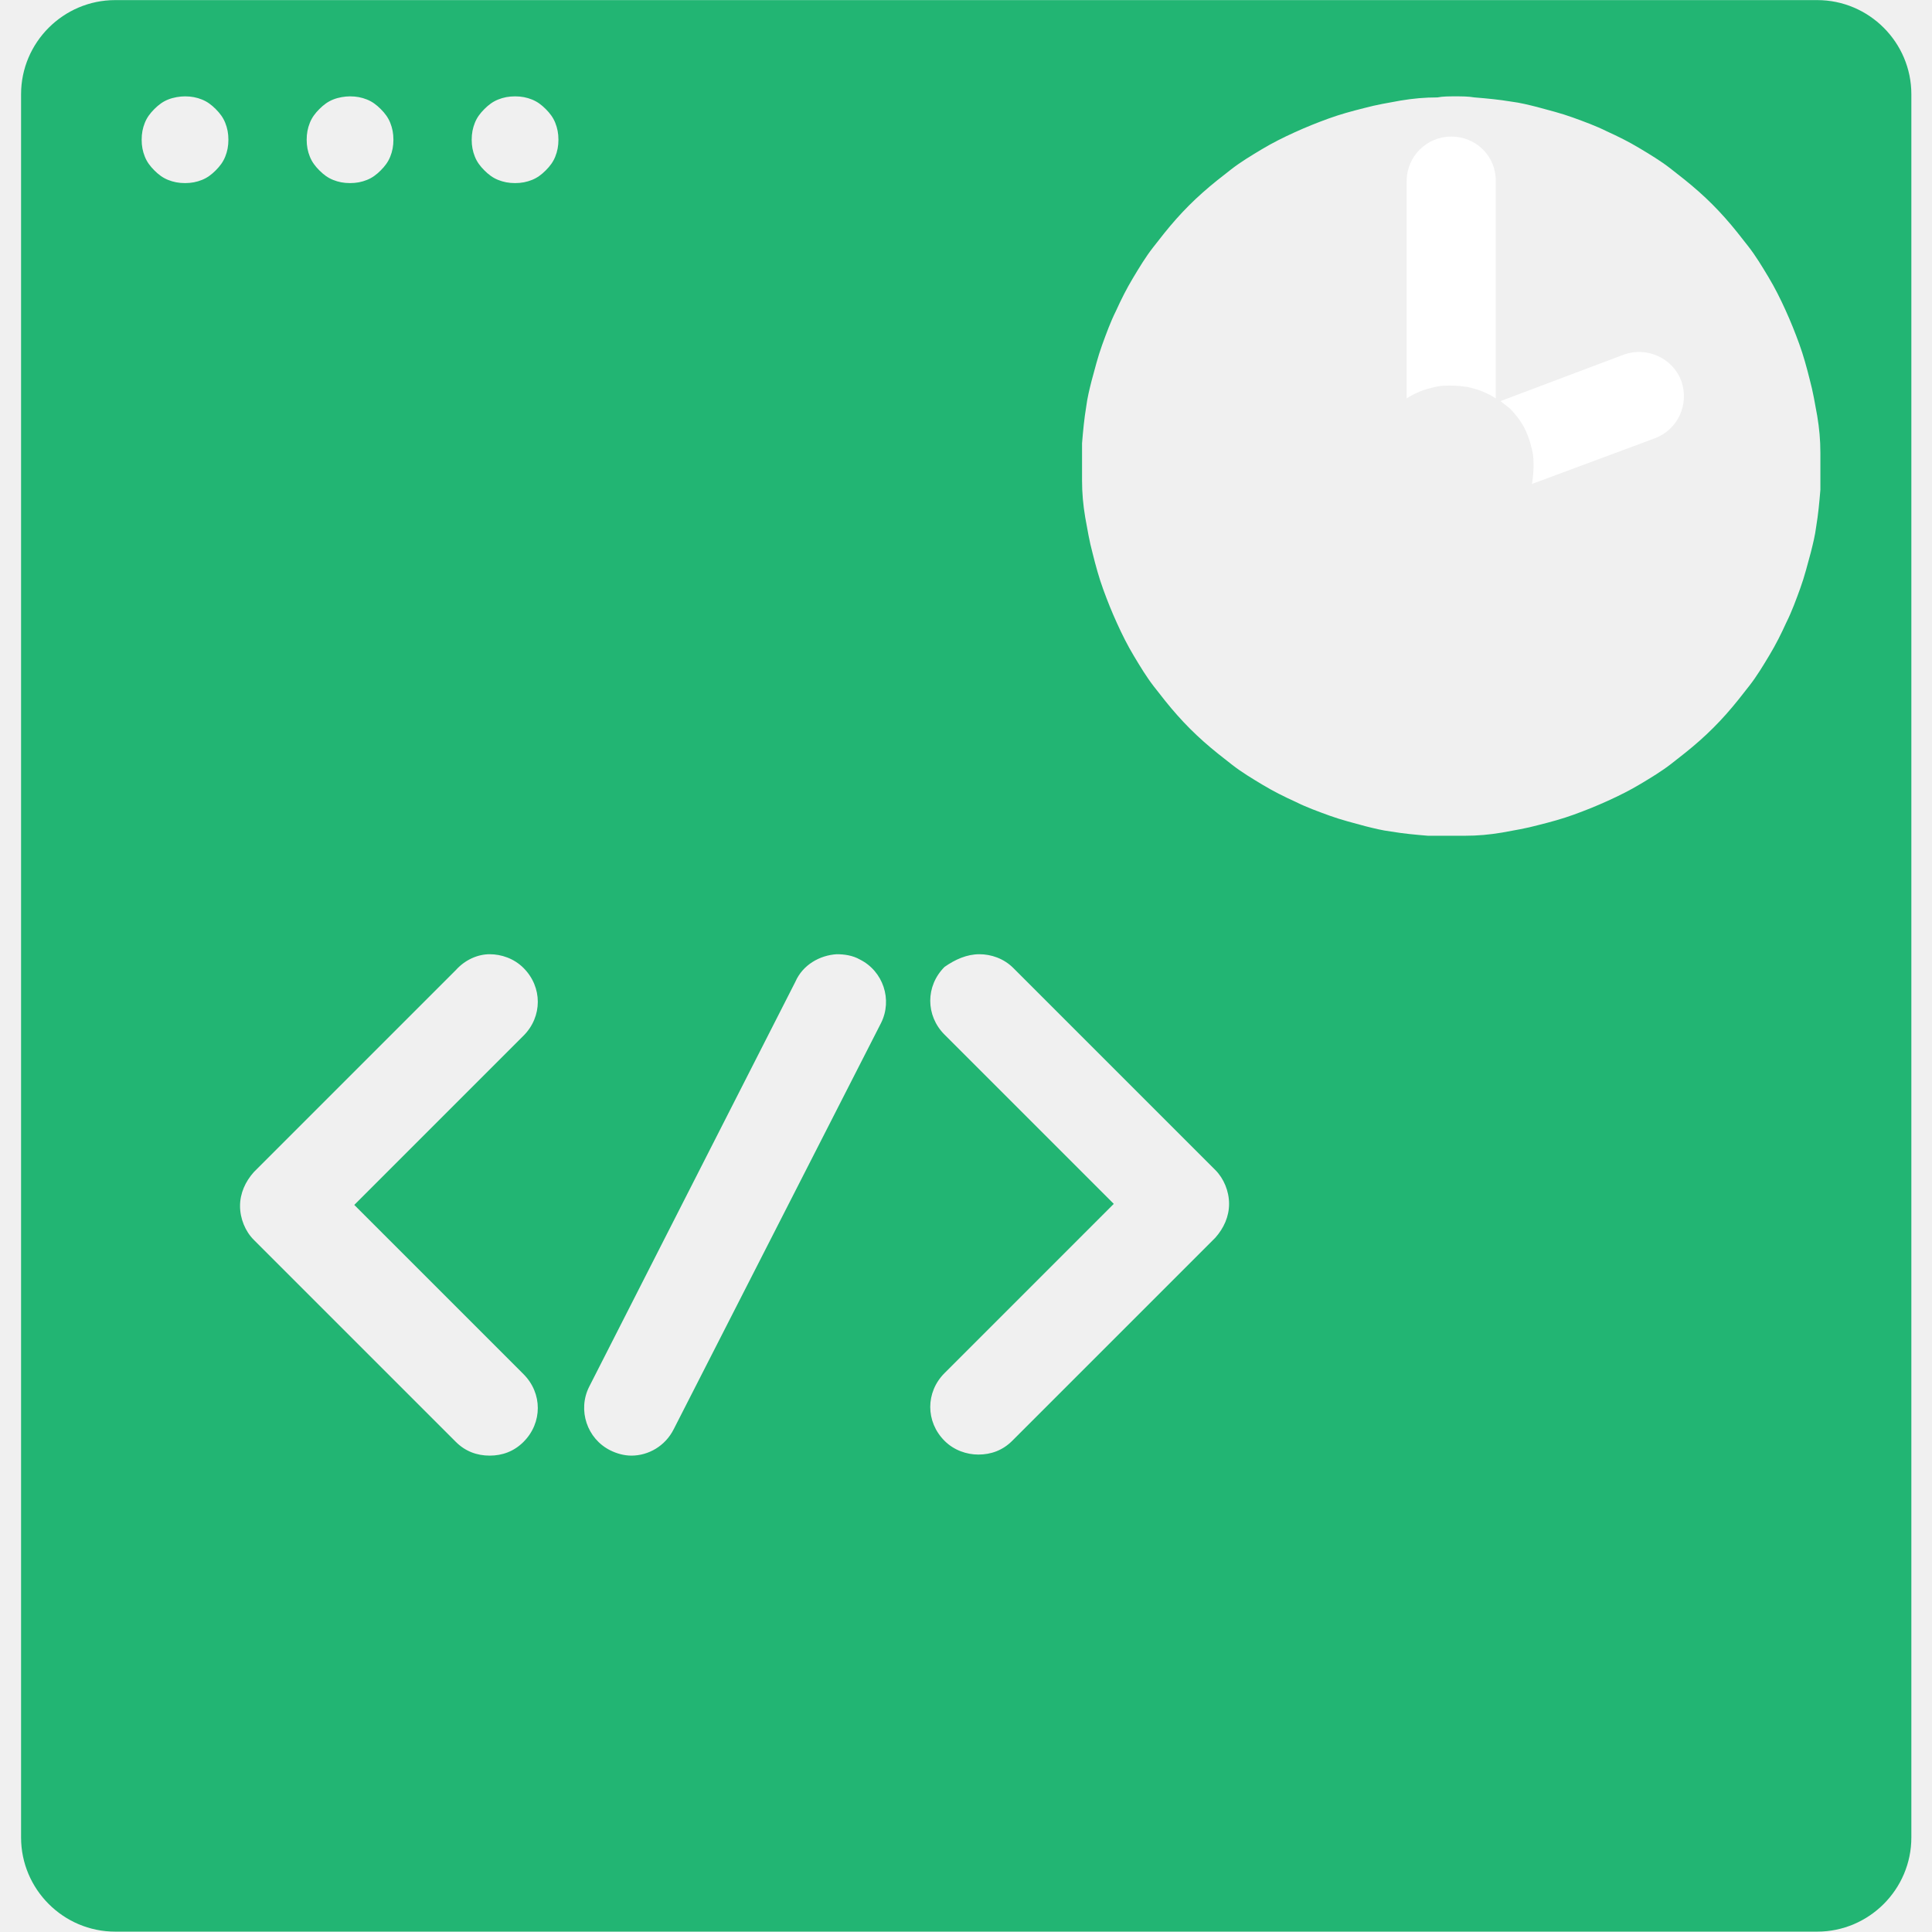
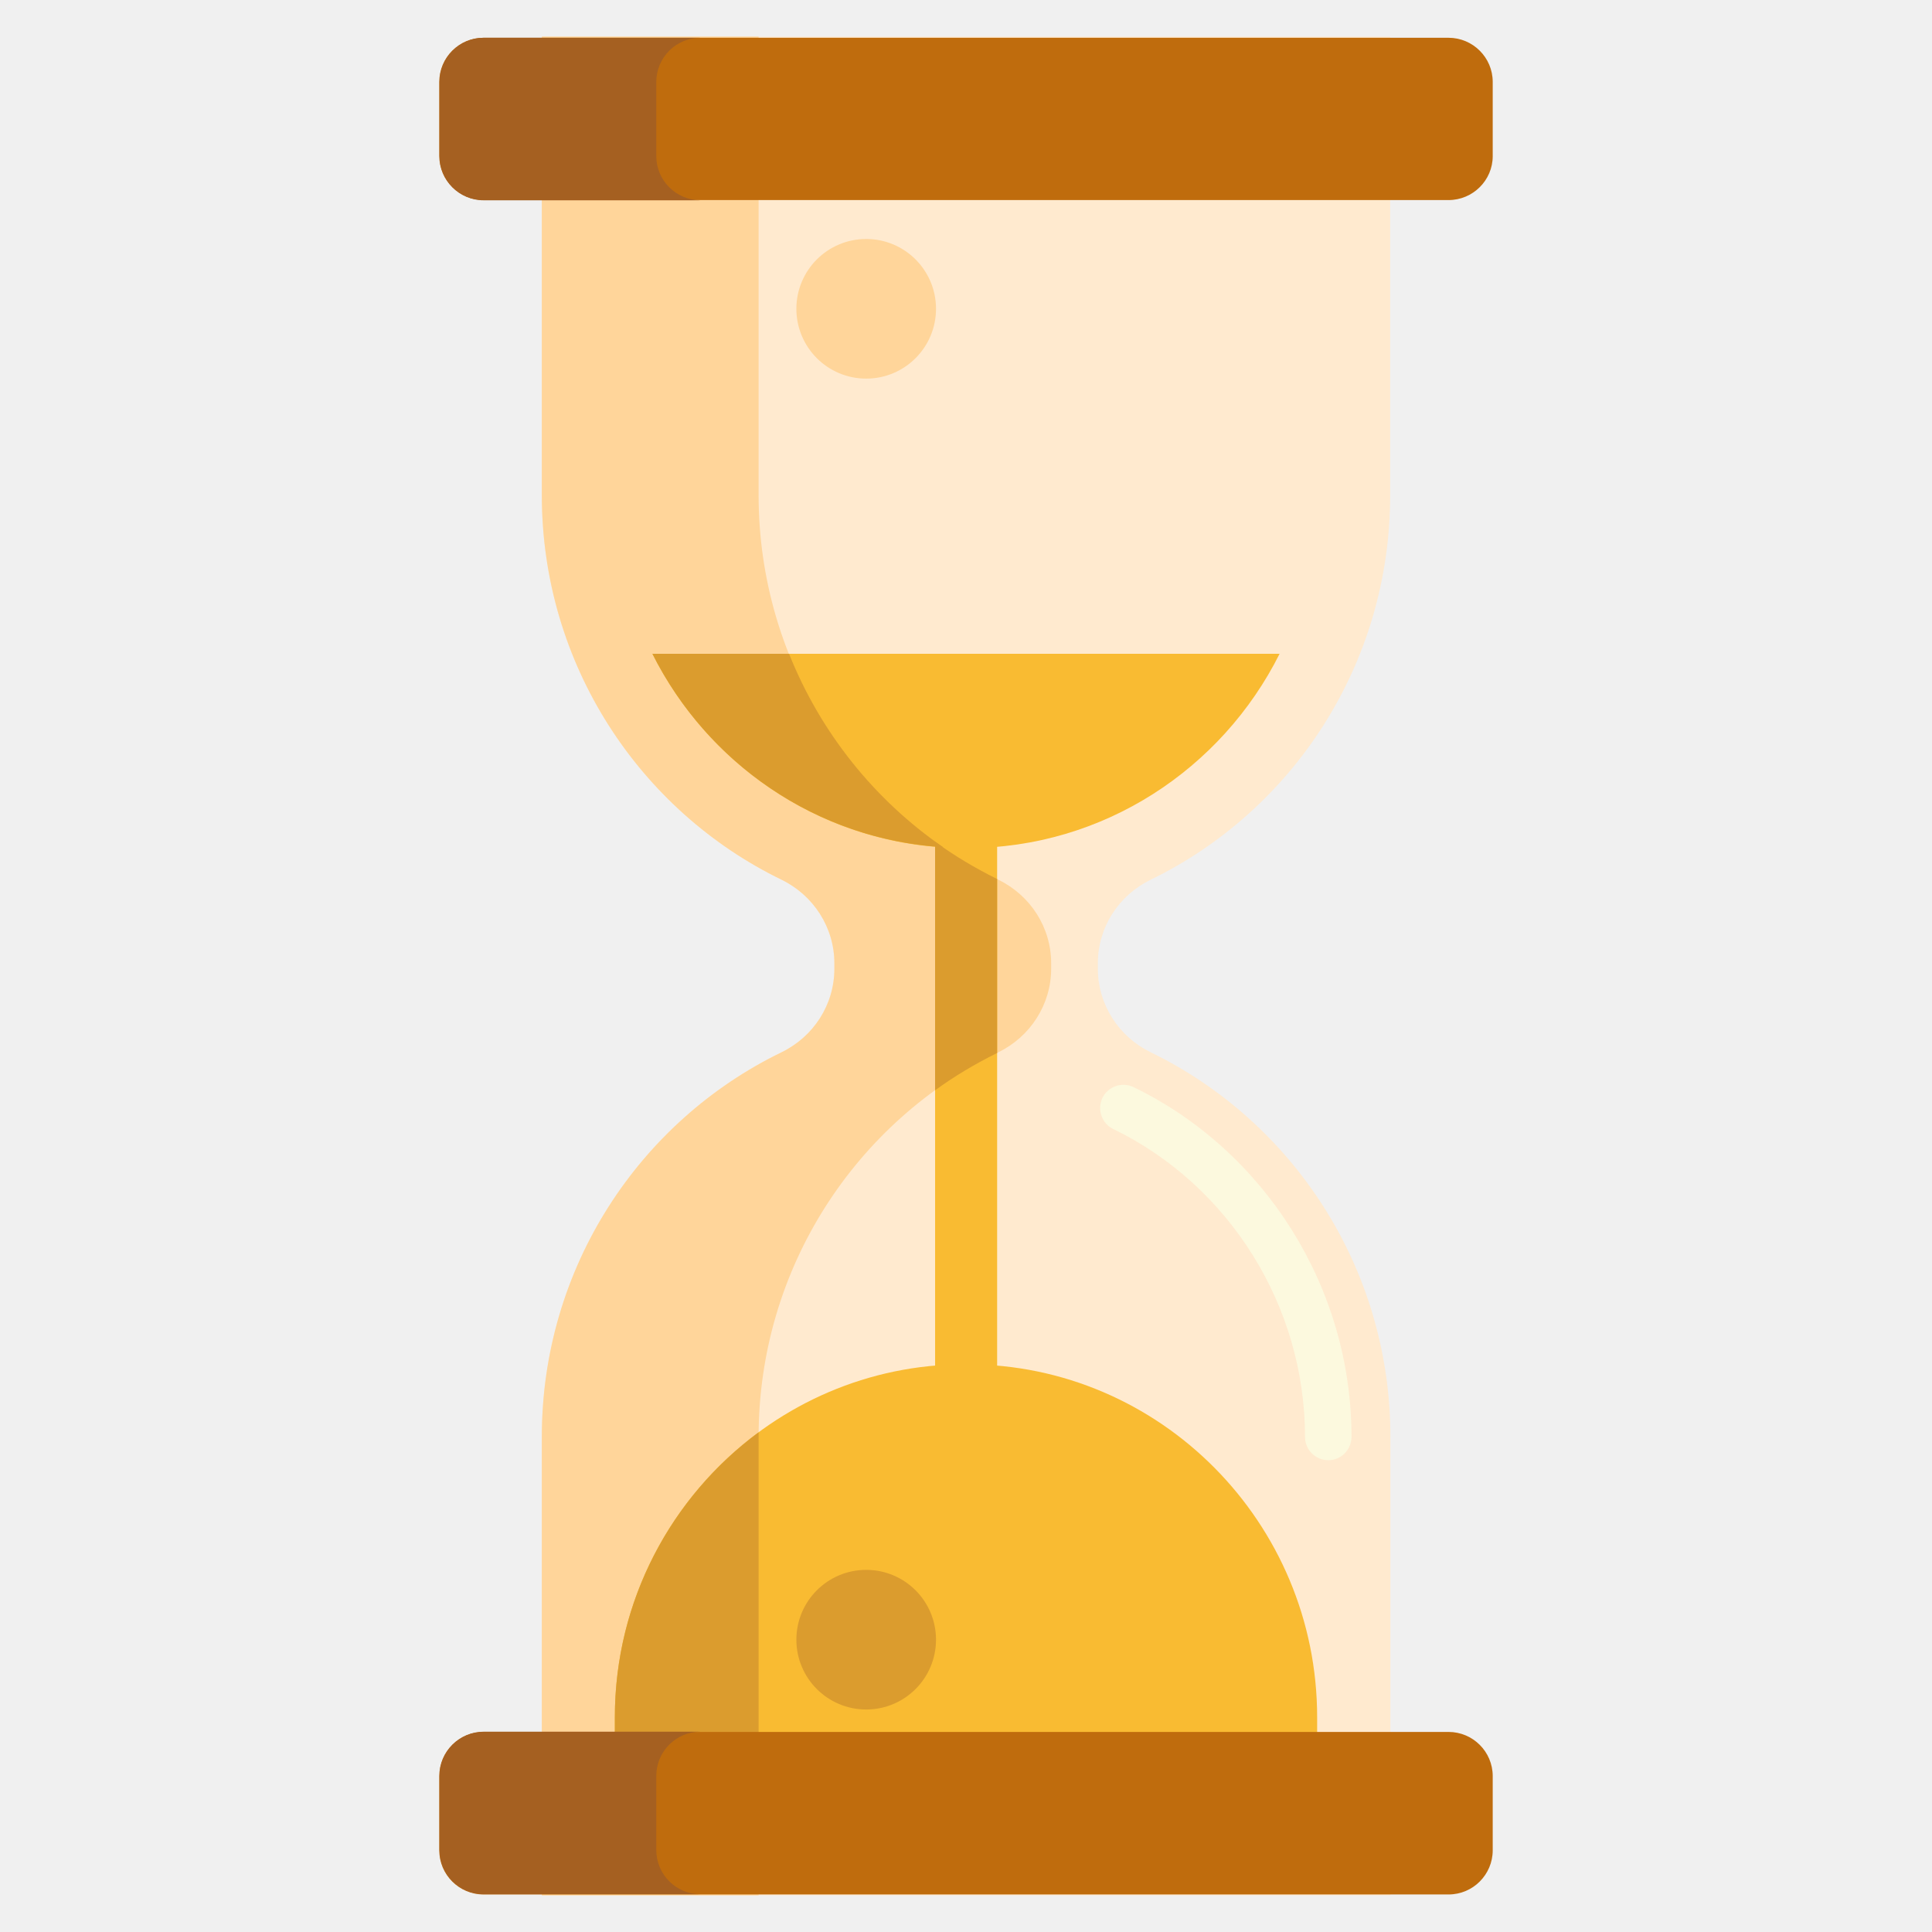
- <svg xmlns="http://www.w3.org/2000/svg" version="1.1" id="Layer_1" x="0px" y="0px" viewBox="0 0 512 512" style="enable-background:new 0 0 512 512;" xml:space="preserve">
+ <svg xmlns="http://www.w3.org/2000/svg" version="1.1" id="Layer_1" x="0px" y="0px" viewBox="0 0 844 844" style="enable-background:new 0 0 844 844;" xml:space="preserve">
  <style type="text/css">
- 	.st0{fill:#22B573;}
- 	.st1{fill:#FFFFFF;}
+ 	.st0{fill:#FFEACF;}
+ 	.st1{fill:#FCF9DE;}
+ 	.st2{fill:#FFD59A;}
+ 	.st3{fill:#F9BB32;}
+ 	.st4{fill:#DB9C2E;}
+ 	.st5{fill:#BF6C0D;}
+ 	.st6{fill:#A56021;}
</style>
-   <g id="g24" transform="matrix(2.803268,0,0,2.803268,-185.8791,-265.1639)">
-     <path id="path22" class="st0" d="M77.2,94.6c-4.9,0-8.9,4-8.9,8.9v164.8c0,4.9,4,8.9,8.9,8.9h160.9c4.9,0,8.9-4,8.9-8.9V103.5   c0-4.9-4-8.9-8.9-8.9H77.2z M83.8,103.7c0.6,0,1.1,0.1,1.6,0.3c0.5,0.2,0.9,0.5,1.3,0.9c0.4,0.4,0.7,0.8,0.9,1.3   c0.2,0.5,0.3,1,0.3,1.6c0,0.6-0.1,1.1-0.3,1.6c-0.2,0.5-0.5,0.9-0.9,1.3c-0.4,0.4-0.8,0.7-1.3,0.9s-1,0.3-1.6,0.3   c-0.6,0-1.1-0.1-1.6-0.3c-0.5-0.2-0.9-0.5-1.3-0.9c-0.4-0.4-0.7-0.8-0.9-1.3c-0.2-0.5-0.3-1-0.3-1.6c0-0.6,0.1-1.1,0.3-1.6   s0.5-0.9,0.9-1.3c0.4-0.4,0.8-0.7,1.3-0.9C82.7,103.8,83.3,103.7,83.8,103.7z M99.4,103.7c0.6,0,1.1,0.1,1.6,0.3   c0.5,0.2,0.9,0.5,1.3,0.9c0.4,0.4,0.7,0.8,0.9,1.3c0.2,0.5,0.3,1,0.3,1.6c0,0.6-0.1,1.1-0.3,1.6c-0.2,0.5-0.5,0.9-0.9,1.3   c-0.4,0.4-0.8,0.7-1.3,0.9s-1,0.3-1.6,0.3c-0.6,0-1.1-0.1-1.6-0.3c-0.5-0.2-0.9-0.5-1.3-0.9c-0.4-0.4-0.7-0.8-0.9-1.3   c-0.2-0.5-0.3-1-0.3-1.6c0-0.6,0.1-1.1,0.3-1.6s0.5-0.9,0.9-1.3c0.4-0.4,0.8-0.7,1.3-0.9C98.3,103.8,98.9,103.7,99.4,103.7z    M115,103.7c0.6,0,1.1,0.1,1.6,0.3c0.5,0.2,0.9,0.5,1.3,0.9c0.4,0.4,0.7,0.8,0.9,1.3c0.2,0.5,0.3,1,0.3,1.6c0,0.6-0.1,1.1-0.3,1.6   c-0.2,0.5-0.5,0.9-0.9,1.3c-0.4,0.4-0.8,0.7-1.3,0.9s-1,0.3-1.6,0.3c-0.6,0-1.1-0.1-1.6-0.3s-0.9-0.5-1.3-0.9   c-0.4-0.4-0.7-0.8-0.9-1.3c-0.2-0.5-0.3-1-0.3-1.6c0-0.6,0.1-1.1,0.3-1.6s0.5-0.9,0.9-1.3c0.4-0.4,0.8-0.7,1.3-0.9   S114.4,103.7,115,103.7z M203.9,103.7c0.6,0,1.2,0,1.8,0.1c1.2,0.1,2.3,0.2,3.5,0.4c0.8,0.1,1.6,0.3,2.4,0.5c1.1,0.3,2.3,0.6,3.4,1   c1.1,0.4,2.2,0.8,3.2,1.3c1.1,0.5,2.1,1,3.1,1.6c1,0.6,2,1.2,2.9,1.9c0.9,0.7,1.8,1.4,2.7,2.2c0.9,0.8,1.7,1.6,2.5,2.5   c0.8,0.9,1.5,1.8,2.2,2.7c0.7,0.9,1.3,1.9,1.9,2.9c0.6,1,1.1,2,1.6,3.1c0.5,1.1,0.9,2.1,1.3,3.2c0.4,1.1,0.7,2.2,1,3.4   c0.3,1.1,0.5,2.3,0.7,3.4c0.2,1.2,0.3,2.3,0.3,3.5c0,1.2,0,2.3,0,3.5c-0.1,1.2-0.2,2.3-0.4,3.5c-0.1,0.8-0.3,1.6-0.5,2.4   c-0.3,1.1-0.6,2.3-1,3.4c-0.4,1.1-0.8,2.2-1.3,3.2c-0.5,1.1-1,2.1-1.6,3.1c-0.6,1-1.2,2-1.9,2.9c-0.7,0.9-1.4,1.8-2.2,2.7   c-0.8,0.9-1.6,1.7-2.5,2.5c-0.9,0.8-1.8,1.5-2.7,2.2c-0.9,0.7-1.9,1.3-2.9,1.9c-1,0.6-2,1.1-3.1,1.6c-1.1,0.5-2.1,0.9-3.2,1.3   c-1.1,0.4-2.2,0.7-3.4,1c-1.1,0.3-2.3,0.5-3.4,0.7c-1.2,0.2-2.3,0.3-3.5,0.3c-1.2,0-2.3,0-3.5,0c-1.2-0.1-2.3-0.2-3.5-0.4   c-0.8-0.1-1.6-0.3-2.4-0.5c-1.1-0.3-2.3-0.6-3.4-1c-1.1-0.4-2.2-0.8-3.2-1.3c-1.1-0.5-2.1-1-3.1-1.6c-1-0.6-2-1.2-2.9-1.9   c-0.9-0.7-1.8-1.4-2.7-2.2c-0.9-0.8-1.7-1.6-2.5-2.5c-0.8-0.9-1.5-1.8-2.2-2.7c-0.7-0.9-1.3-1.9-1.9-2.9c-0.6-1-1.1-2-1.6-3.1   c-0.5-1.1-0.9-2.1-1.3-3.2c-0.4-1.1-0.7-2.2-1-3.4c-0.3-1.1-0.5-2.3-0.7-3.4c-0.2-1.2-0.3-2.3-0.3-3.5c0-1.2,0-2.3,0-3.5   c0.1-1.2,0.2-2.3,0.4-3.5c0.1-0.8,0.3-1.6,0.5-2.4c0.3-1.1,0.6-2.3,1-3.4c0.4-1.1,0.8-2.2,1.3-3.2c0.5-1.1,1-2.1,1.6-3.1   c0.6-1,1.2-2,1.9-2.9c0.7-0.9,1.4-1.8,2.2-2.7c0.8-0.9,1.6-1.7,2.5-2.5c0.9-0.8,1.8-1.5,2.7-2.2c0.9-0.7,1.9-1.3,2.9-1.9   c1-0.6,2-1.1,3.1-1.6c1.1-0.5,2.1-0.9,3.2-1.3c1.1-0.4,2.2-0.7,3.4-1c1.1-0.3,2.3-0.5,3.4-0.7c1.2-0.2,2.3-0.3,3.5-0.3   C202.7,103.7,203.3,103.7,203.9,103.7z M158.9,184.8c1.1,0,2.3,0.4,3.2,1.3l19.1,19.1c0.8,0.8,1.3,2,1.3,3.2s-0.5,2.3-1.3,3.2   L162,230.8c-0.9,0.9-2,1.3-3.2,1.3c-1.1,0-2.3-0.4-3.2-1.3c-1.8-1.8-1.8-4.6,0-6.4l16-16l-16-16c-1.8-1.8-1.8-4.6,0-6.4   C156.6,185.3,157.7,184.8,158.9,184.8z M112.6,184.8c1.1,0,2.3,0.4,3.2,1.3c1.8,1.8,1.8,4.6,0,6.4l-16,16l16,16   c1.8,1.8,1.8,4.6,0,6.4c-0.9,0.9-2,1.3-3.2,1.3s-2.3-0.4-3.2-1.3l-19.1-19.1c-0.8-0.8-1.3-2-1.3-3.2c0-1.2,0.5-2.3,1.3-3.2   l19.1-19.1C110.3,185.3,111.5,184.8,112.6,184.8z M145.4,184.8c0.7,0,1.5,0.1,2.2,0.5c2.2,1.1,3.1,3.8,2,6L130,229.7   c-0.8,1.6-2.4,2.5-4,2.5c-0.7,0-1.4-0.2-2-0.5c-2.2-1.1-3.1-3.8-2-6l19.5-38.3C142.2,185.8,143.8,184.9,145.4,184.8z" />
-   </g>
-   <g id="g32" transform="matrix(2.803268,0,0,2.803268,-185.8791,-265.1639)">
- </g>
-   <g id="g36" transform="matrix(2.803268,0,0,2.803268,-185.8791,-265.1639)">
- </g>
-   <g id="g40" transform="matrix(2.803268,0,0,2.803268,-185.8791,-265.1639)">
- </g>
-   <g id="g68" transform="matrix(1.788353,0,0,1.788353,-102.9194,-98.28946)">
-     <g id="g66">
- 	</g>
-   </g>
-   <g id="g82" transform="matrix(1.788353,0,0,1.788353,-102.9194,-98.28946)">
- </g>
-   <g id="g90" transform="matrix(1.788353,0,0,1.788353,-102.9194,-98.28946)">
-     <g id="g88">
- 	</g>
-   </g>
-   <g id="g116" transform="matrix(1.788353,0,0,1.788353,-102.9194,-98.28946)">
- </g>
-   <g id="g122" transform="matrix(1.788353,0,0,1.788353,-102.9194,-98.28946)">
-     <g id="g120">
-       <path id="path952" class="st1" d="M279.9,114.4c0.5,0.4,0.9,0.7,1.4,1.1c0.5,0.5,1,1.1,1.5,1.8c0.4,0.6,0.8,1.3,1.1,2.1    c0.3,0.7,0.5,1.5,0.7,2.3c0.2,0.8,0.2,1.6,0.2,2.4s-0.1,1.7-0.2,2.4c0,0.1,0,0.1-0.1,0.2l18.3-6.8c3.4-1.3,5.1-5,3.9-8.5    c-1.3-3.4-5.1-5.1-8.5-3.9L279.9,114.4z" />
-       <path id="path118" class="st1" d="M272.6,75.2c-3.6,0-6.6,2.9-6.6,6.6v32.2c0.6-0.4,1.2-0.7,1.9-1c0.7-0.3,1.5-0.5,2.3-0.7    c0.8-0.2,1.6-0.2,2.4-0.2s1.7,0.1,2.4,0.2c0.8,0.2,1.6,0.4,2.3,0.7c0.7,0.3,1.3,0.6,1.9,1V81.7C279.2,78.1,276.3,75.2,272.6,75.2z    " />
+   <g>
+     <g>
+       <path class="st0" d="M607.3,216.3V16H236.7v200.3c0,74,42.8,137.9,104.7,168c14,6.8,23.1,20.9,23.1,36.5v2.4    c0,15.7-9.1,29.7-23.1,36.5c-62,30.1-104.7,94-104.7,168V828h370.7V627.7c0-74-42.8-137.9-104.7-168c-14-6.8-23.1-20.9-23.1-36.5    v-2.4c0-15.7,9.1-29.7,23.1-36.5C564.6,354.2,607.3,290.3,607.3,216.3z" />
+     </g>
+     <g>
+       <path class="st1" d="M580.3,637.9c-5.6,0-10.2-4.5-10.2-10.2c0-57-32.9-109.8-83.8-134.5c-5-2.4-7.1-8.5-4.7-13.6    c2.5-5,8.5-7.1,13.6-4.7c57.8,28.1,95.2,88,95.2,152.7C590.4,633.3,585.9,637.9,580.3,637.9z" />
+     </g>
+     <g>
+       <path class="st2" d="M436.1,459.7c14-6.8,23.1-20.9,23.1-36.5v-2.4c0-15.7-9.1-29.7-23.1-36.5c-62-30.1-104.7-94-104.7-168V16    h-94.7v200.3c0,74,42.8,137.9,104.7,168c14,6.8,23.1,20.9,23.1,36.5v2.4c0,15.7-9.1,29.7-23.1,36.5c-62,30.1-104.7,94-104.7,168    V828h94.7V627.7C331.4,553.7,374.2,489.8,436.1,459.7z" />
+     </g>
+     <g>
+       <path class="st3" d="M285,285.6c25.2,50.3,76.9,84.9,136.5,84.9h1c59.6,0,111.3-34.6,136.5-84.9H285z" />
+     </g>
+     <g>
+       <path class="st3" d="M575.4,775.4v-25.2c0-85-68.6-154.2-152.9-154.2h-1c-84.3,0-152.9,69.2-152.9,154.2v25.2H575.4z" />
+     </g>
+     <g>
+       <rect x="408.5" y="338.2" class="st3" width="27.1" height="270.7" />
+     </g>
+     <g>
+       <path class="st4" d="M331.4,627.7c0-0.7,0-1.3,0-2c-38,28.1-62.8,73.4-62.8,124.5v25.2h62.8L331.4,627.7L331.4,627.7z" />
+     </g>
+     <g>
+       <path class="st4" d="M408.5,476.3c8.5-6.2,17.6-11.6,27.1-16.3V384c-9.5-4.7-18.6-10.1-27.1-16.3V476.3z" />
+     </g>
+     <g>
+       <path class="st4" d="M412,370.1c-30-20.7-53.6-50.1-67.3-84.5H285C308.9,333.2,356.4,366.7,412,370.1z" />
+     </g>
+     <g>
+       <path class="st5" d="M632.8,87.4H211.2c-10.6,0-19.3-8.6-19.3-19.3V35.8c0-10.6,8.6-19.3,19.3-19.3h421.6    c10.6,0,19.3,8.6,19.3,19.3v32.4C652.1,78.8,643.4,87.4,632.8,87.4z" />
+     </g>
+     <g>
+       <path class="st5" d="M211.2,756.6h421.6c10.6,0,19.3,8.6,19.3,19.3v32.4c0,10.6-8.6,19.3-19.3,19.3H211.2    c-10.6,0-19.3-8.6-19.3-19.3v-32.4C191.9,765.2,200.6,756.6,211.2,756.6z" />
+     </g>
+     <g>
+       <circle class="st2" cx="378.4" cy="134.9" r="30.5" />
+     </g>
+     <g>
+       <circle class="st4" cx="378.4" cy="716.3" r="30.5" />
+     </g>
+     <g>
+       <path class="st6" d="M286.7,68.2V35.8c0-10.6,8.6-19.3,19.3-19.3h-94.7c-10.6,0-19.3,8.6-19.3,19.3v32.4    c0,10.6,8.6,19.3,19.3,19.3h94.7C295.3,87.4,286.7,78.8,286.7,68.2z" />
+     </g>
+     <g>
+       <path class="st6" d="M286.7,808.2v-32.4c0-10.6,8.6-19.3,19.3-19.3h-94.7c-10.6,0-19.3,8.6-19.3,19.3v32.4    c0,10.6,8.6,19.3,19.3,19.3h94.7C295.3,827.5,286.7,818.8,286.7,808.2z" />
    </g>
  </g>
-   <g id="g142" transform="matrix(1.788353,0,0,1.788353,-102.9194,-98.28946)">
-     <g id="g140">
- 	</g>
-   </g>
-   <g id="g150" transform="matrix(1.788353,0,0,1.788353,-102.9194,-98.28946)">
- </g>
-   <g id="g154" transform="matrix(1.788353,0,0,1.788353,-102.9194,-98.28946)">
- </g>
</svg>
